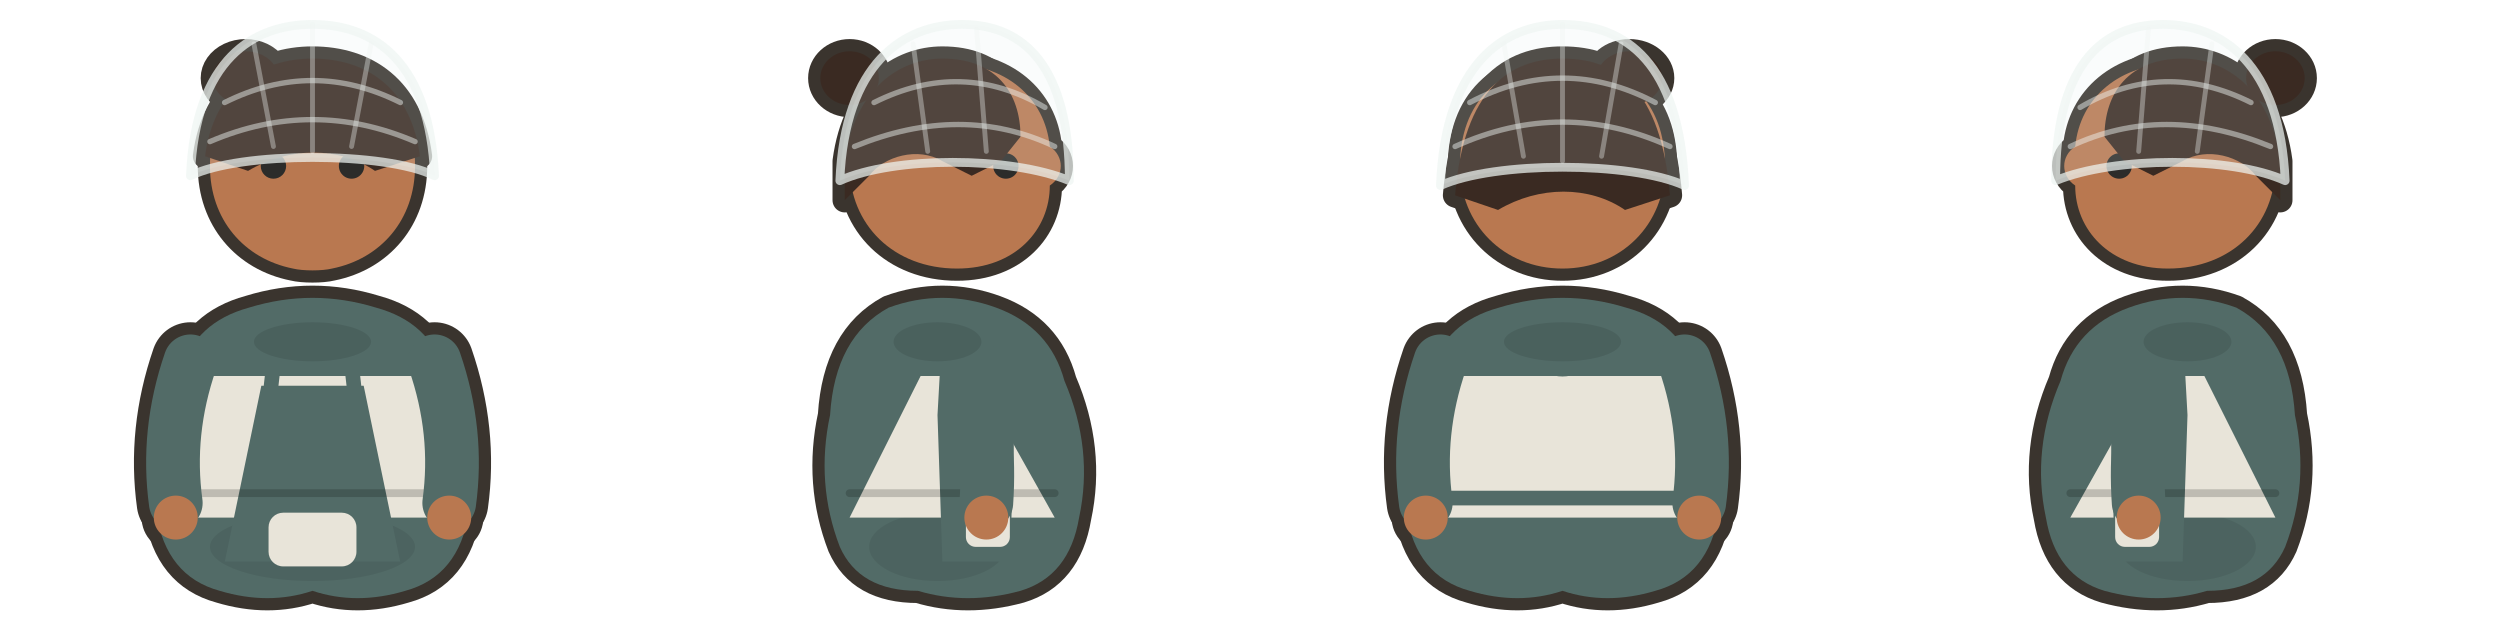
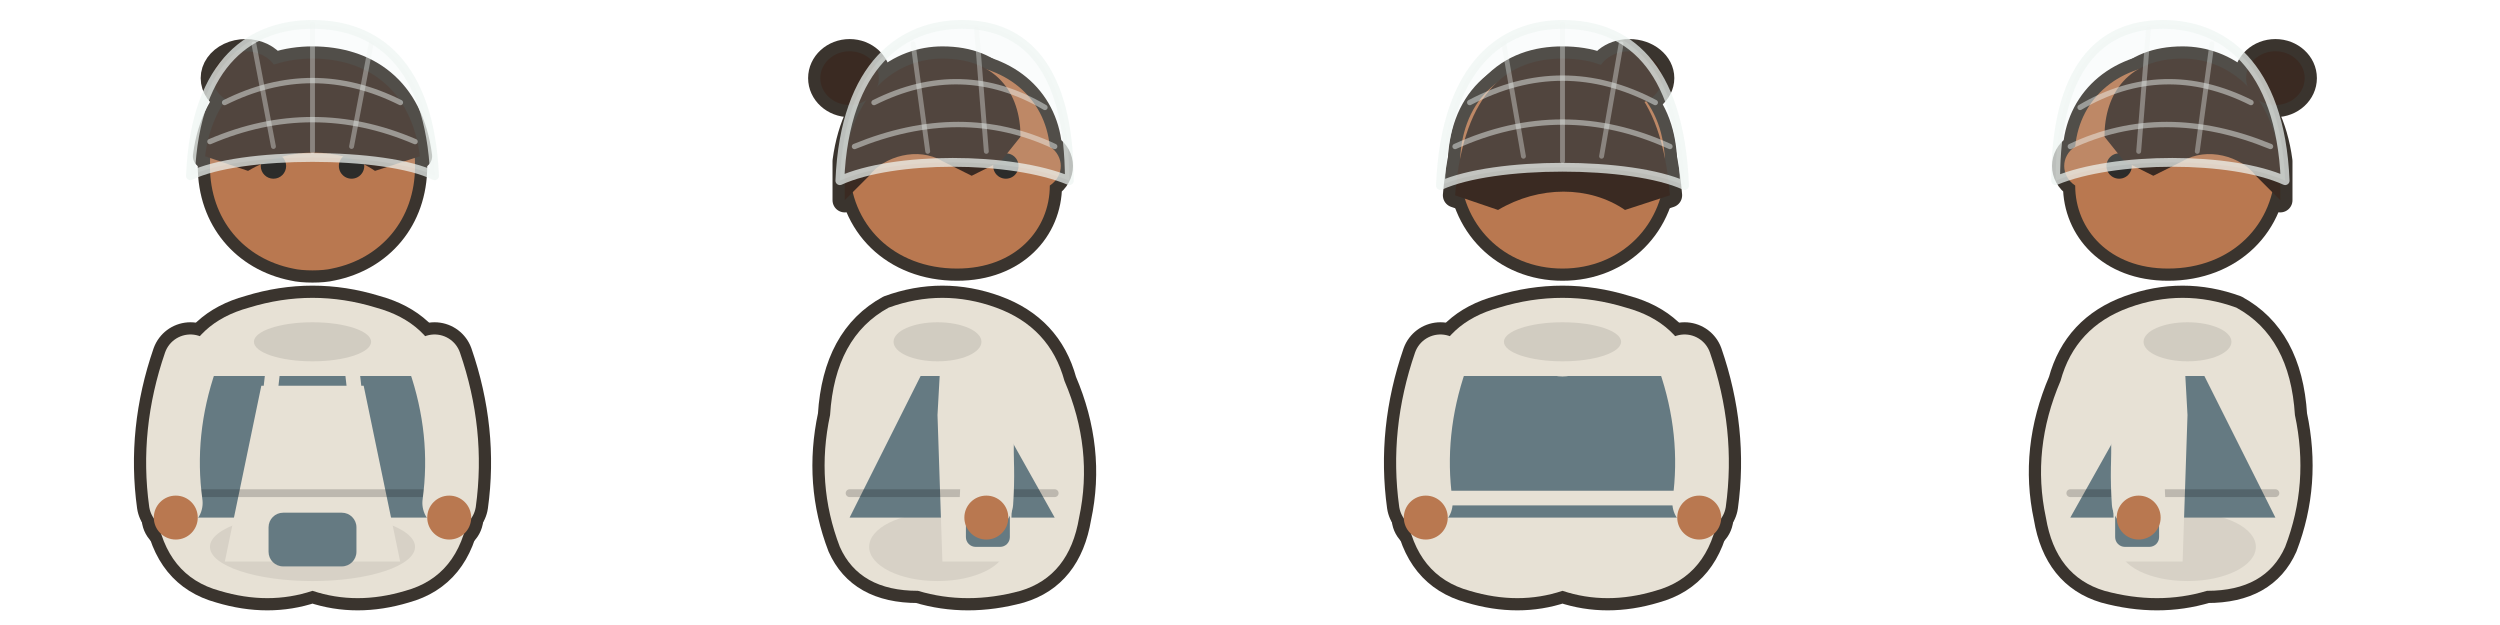
<svg xmlns="http://www.w3.org/2000/svg" viewBox="0 0 512 128" width="512" height="128">
  <g transform="translate(0 0)">
    <path d="M 48 113 a 16 4.5 0 1 0 32 0 a 16 4.5 0 1 0 -32 0 Z" fill="#000000" opacity="0.12" />
    <g transform="translate(0 5)">
      <g transform="translate(64 0) scale(1 1) translate(-64 0)">
        <g transform="translate(64 87)">
          <path d="M -13 -29 Q 0 -33 13 -29 Q 24 -26 27 -16 Q 35 -3 32 13 Q 30 26 19 29 Q 9 32 0 29 Q -9 32 -19 29 Q -30 26 -32 13 Q -35 -3 -27 -16 Q -24 -26 -13 -29 Z" fill="#3A342E" stroke="#3A342E" stroke-width="5" stroke-linejoin="round" stroke-linecap="round" />
        </g>
        <g transform="translate(64 87)">
          <path d="M -25 -18 Q -30 -3.5 -28 11" fill="none" stroke="#3A342E" stroke-width="16" stroke-linejoin="round" stroke-linecap="round" />
          <path d="M -32.5 14 a 4.5 4.5 0 1 0 9 0 a 4.5 4.5 0 1 0 -9 0 Z" fill="#3A342E" stroke="#3A342E" stroke-width="5" stroke-linejoin="round" stroke-linecap="round" />
          <path d="M 25 -18 Q 30 -3.5 28 11" fill="none" stroke="#3A342E" stroke-width="16" stroke-linejoin="round" stroke-linecap="round" />
          <path d="M 23.5 14 a 4.5 4.5 0 1 0 9 0 a 4.5 4.5 0 1 0 -9 0 Z" fill="#3A342E" stroke="#3A342E" stroke-width="5" stroke-linejoin="round" stroke-linecap="round" />
        </g>
      </g>
      <g transform="translate(64 58) scale(1) translate(-64 -58)">
        <g transform="translate(64 29)">
          <path d="M0-21C13-21 21-13 21 0 21 11 14 19 4 21 2 21.5-2 21.5-4 21-14 19-21 11-21 0-21-13-13-21 0-21Z" fill="#3A342E" stroke="#3A342E" stroke-width="5" stroke-linejoin="round" stroke-linecap="round" />
        </g>
        <g transform="translate(64 29)">
          <path d="M-22-2C-20.2-16-10.6-22 0-22 11-22 20.2-16 22-2L12.8 1C5.5-4-4.8-4-13.2 1Z" fill="#3A342E" stroke="#3A342E" stroke-width="5" stroke-linejoin="round" stroke-linecap="round" />
          <path d="M-20.4-18C-20.4-16.035-19.123-14.219-17.05-13.237-14.977-12.254-12.423-12.254-10.35-13.237-8.277-14.219-7-16.035-7-18-7-19.965-8.277-21.781-10.35-22.763-12.423-23.746-14.977-23.746-17.05-22.763-19.123-21.781-20.4-19.965-20.4-18Z" fill="#3A342E" stroke="#3A342E" stroke-width="5" stroke-linejoin="round" stroke-linecap="round" />
        </g>
      </g>
      <g transform="translate(64 0) scale(1 1) translate(-64 0)">
        <g transform="translate(64 87)">
-           <path d="M -13 -29 Q 0 -33 13 -29 Q 24 -26 27 -16 Q 35 -3 32 13 Q 30 26 19 29 Q 9 32 0 29 Q -9 32 -19 29 Q -30 26 -32 13 Q -35 -3 -27 -16 Q -24 -26 -13 -29 Z" fill="#526B67" />
+           <path d="M -13 -29 Q 0 -33 13 -29 Q 24 -26 27 -16 Q 35 -3 32 13 Q 30 26 19 29 Q 9 32 0 29 Q -9 32 -19 29 Q -30 26 -32 13 Q -35 -3 -27 -16 Q -24 -26 -13 -29 Z" fill="#E7E1D5" />
          <path d="M -21 20 a 21 7 0 1 0 42 0 a 21 7 0 1 0 -42 0 Z" fill="#00000012" />
        </g>
        <g transform="translate(64 87)">
-           <path d="M -23.818 -15 L 23.818 -15 L 28 14 L -28 14 Z" fill="#E8E4D9" />
-           <path d="M -10.48 -13 L 10.48 -13 L 17.952 23 L -17.952 23 Z" fill="#526B67" />
-           <path d="M -7 -26 L -8.48 -13 M 7 -26 L 8.48 -13" fill="none" stroke="#526B67" stroke-width="3" stroke-linecap="round" stroke-linejoin="round" />
-           <path d="M -6 13 h 12 a 3 3 0 0 1 3 3 v 5 a 3 3 0 0 1 -3 3 h -12 a 3 3 0 0 1 -3 -3 v -5 a 3 3 0 0 1 3 -3 Z" fill="#E8E4D9" />
+           <path d="M -23.818 -15 L 23.818 -15 L 28 14 L -28 14 Z" fill="#657A82" />
+           <path d="M -10.48 -13 L 10.48 -13 L 17.952 23 L -17.952 23 Z" fill="#E7E1D5" />
+           <path d="M -7 -26 L -8.48 -13 M 7 -26 L 8.48 -13" fill="none" stroke="#E7E1D5" stroke-width="3" stroke-linecap="round" stroke-linejoin="round" />
+           <path d="M -6 13 h 12 a 3 3 0 0 1 3 3 v 5 a 3 3 0 0 1 -3 3 h -12 a 3 3 0 0 1 -3 -3 v -5 a 3 3 0 0 1 3 -3 Z" fill="#657A82" />
          <path d="M -27 9 L 27 9" fill="none" stroke="#0000002E" stroke-width="1.6" stroke-linecap="round" stroke-linejoin="round" />
        </g>
        <g transform="translate(64 87)">
-           <path d="M -25 -18 Q -30 -3.5 -28 11" fill="none" stroke="#526B67" stroke-width="11" stroke-linecap="round" stroke-linejoin="round" />
+           <path d="M -25 -18 Q -30 -3.5 -28 11" fill="none" stroke="#E7E1D5" stroke-width="11" stroke-linecap="round" stroke-linejoin="round" />
          <path d="M -32.5 14 a 4.5 4.5 0 1 0 9 0 a 4.5 4.5 0 1 0 -9 0 Z" fill="#B97850" />
-           <path d="M 25 -18 Q 30 -3.5 28 11" fill="none" stroke="#526B67" stroke-width="11" stroke-linecap="round" stroke-linejoin="round" />
+           <path d="M 25 -18 Q 30 -3.5 28 11" fill="none" stroke="#E7E1D5" stroke-width="11" stroke-linecap="round" stroke-linejoin="round" />
          <path d="M 23.5 14 a 4.5 4.5 0 1 0 9 0 a 4.5 4.5 0 1 0 -9 0 Z" fill="#B97850" />
        </g>
        <g transform="translate(64 87)">
          <path d="M -12 -22 a 12 4 0 1 0 24 0 a 12 4 0 1 0 -24 0 Z" fill="#00000018" />
        </g>
      </g>
      <g transform="translate(64 58) scale(1) translate(-64 -58)">
        <g transform="translate(64 29)">
          <path d="M0-21C13-21 21-13 21 0 21 11 14 19 4 21 2 21.5-2 21.5-4 21-14 19-21 11-21 0-21-13-13-21 0-21Z" fill="#B97850" />
          <path d="M-10.6 0C-10.6 1.436-9.436 2.6-8 2.6-6.564 2.6-5.4 1.436-5.4 0-5.4-1.436-6.564-2.6-8-2.6-9.436-2.6-10.6-1.436-10.6 0Z" fill="#2C2C2A" />
          <path d="M5.4 0C5.4 0.929 5.896 1.787 6.7 2.252 7.504 2.716 8.496 2.716 9.3 2.252 10.104 1.787 10.6 0.929 10.6 0 10.6-0.929 10.104-1.787 9.3-2.252 8.496-2.716 7.504-2.716 6.7-2.252 5.896-1.787 5.4-0.929 5.4 0Z" fill="#2C2C2A" />
        </g>
        <g transform="translate(64 29)">
          <path d="M-22-2C-20.2-16-10.6-22 0-22 11-22 20.2-16 22-2L12.8 1C5.5-4-4.8-4-13.2 1Z" fill="#3A2A22" />
          <path d="M-20.4-18C-20.4-16.035-19.123-14.219-17.05-13.237-14.977-12.254-12.423-12.254-10.35-13.237-8.277-14.219-7-16.035-7-18-7-19.965-8.277-21.781-10.35-22.763-12.423-23.746-14.977-23.746-17.05-22.763-19.123-21.781-20.4-19.965-20.4-18Z" fill="#3A2A22" />
        </g>
        <g transform="translate(64 29)">
          <path d="M -25 2 C -24 -22 -12 -29 0 -29 C 13 -29 24 -21 25 2 C 15 -3 -15 -3 -25 2 Z" fill="#DDEBEA24" stroke="#EEF5F2B8" stroke-width="1.8" stroke-linecap="round" stroke-linejoin="round" />
          <path d="M -18 -13 Q 0 -22 18 -13 M -21 -5 Q 0 -14 21 -5" fill="none" stroke="#EEF5F278" stroke-width="1.1" stroke-linecap="round" stroke-linejoin="round" />
          <path d="M -12 -25 L -8 -4 M 0 -29 L 0 -3 M 12 -25 L 8 -4" fill="none" stroke="#EEF5F25C" stroke-width="1" stroke-linecap="round" stroke-linejoin="round" />
        </g>
      </g>
    </g>
  </g>
  <g transform="translate(128 0)">
    <path d="M 48 113 a 16 4.5 0 1 0 32 0 a 16 4.5 0 1 0 -32 0 Z" fill="#000000" opacity="0.12" />
    <g transform="translate(0 5)">
      <g transform="translate(64 0) scale(1 1) translate(-64 0)">
        <g transform="translate(64 87)">
          <path d="M -10 -29 Q 1 -33 12 -29 Q 23 -25 26 -14 Q 32 0 29 14 Q 27 26 17 29 Q 6 32 -4 29 Q -16 29 -20 20 Q -25 7 -22 -7 Q -21 -23 -10 -29 Z" fill="#3A342E" stroke="#3A342E" stroke-width="5" stroke-linejoin="round" stroke-linecap="round" />
        </g>
        <g transform="translate(64 87)">
          <path d="M 7 -18 Q 11 -3.5 10 11" fill="none" stroke="#3A342E" stroke-width="16" stroke-linejoin="round" stroke-linecap="round" />
          <path d="M 5.5 14 a 4.5 4.5 0 1 0 9 0 a 4.5 4.5 0 1 0 -9 0 Z" fill="#3A342E" stroke="#3A342E" stroke-width="5" stroke-linejoin="round" stroke-linecap="round" />
        </g>
      </g>
      <g transform="translate(64 58) scale(1) translate(-64 -58)">
        <g transform="translate(67 29)">
          <path d="M-1-21C11-21 19-14 20-4 23-2 23 2 20 4 20 13 13 21 1 21-12 21-21 12-21 0-21-12-13-21-1-21Z" fill="#3A342E" stroke="#3A342E" stroke-width="5" stroke-linejoin="round" stroke-linecap="round" />
        </g>
        <g transform="translate(67 29)">
          <path d="M-22-1C-20-16-10.6-22-2-22 9-22 14-15 14-6L10-1 4 2-2-1C-7-4-14-2-17 2L-22 7Z" fill="#3A342E" stroke="#3A342E" stroke-width="5" stroke-linejoin="round" stroke-linecap="round" />
          <path d="M-27-18C-27-14.962-24.314-12.5-21-12.5-17.686-12.5-15-14.962-15-18-15-21.038-17.686-23.5-21-23.5-24.314-23.5-27-21.038-27-18Z" fill="#3A342E" stroke="#3A342E" stroke-width="5" stroke-linejoin="round" stroke-linecap="round" />
        </g>
      </g>
      <g transform="translate(64 0) scale(1 1) translate(-64 0)">
        <g transform="translate(64 87)">
-           <path d="M -10 -29 Q 1 -33 12 -29 Q 23 -25 26 -14 Q 32 0 29 14 Q 27 26 17 29 Q 6 32 -4 29 Q -16 29 -20 20 Q -25 7 -22 -7 Q -21 -23 -10 -29 Z" fill="#526B67" />
+           <path d="M -10 -29 Q 1 -33 12 -29 Q 23 -25 26 -14 Q 32 0 29 14 Q 27 26 17 29 Q 6 32 -4 29 Q -16 29 -20 20 Q -25 7 -22 -7 Q -21 -23 -10 -29 Z" fill="#E7E1D5" />
          <path d="M -14 20 a 14 7 0 1 0 28 0 a 14 7 0 1 0 -28 0 Z" fill="#00000012" />
        </g>
        <g transform="translate(64 87)">
-           <path d="M -3.455 -15 L 7.727 -15 L 24 14 L -18 14 Z" fill="#E8E4D9" />
-           <path d="M 1 -25 L 15.818 -7 L 14.857 23 L 1 23 L 0 -7 Z" fill="#526B67" />
-           <path d="M 1 -26 L 14.818 -7" fill="none" stroke="#526B67" stroke-width="3" stroke-linecap="round" stroke-linejoin="round" />
-           <path d="M 7.818 11 h 5 a 2 2 0 0 1 2 2 v 5 a 2 2 0 0 1 -2 2 h -5 a 2 2 0 0 1 -2 -2 v -5 a 2 2 0 0 1 2 -2 Z" fill="#E8E4D9" />
+           <path d="M -3.455 -15 L 7.727 -15 L 24 14 L -18 14 Z" fill="#657A82" />
+           <path d="M 1 -25 L 15.818 -7 L 14.857 23 L 1 23 L 0 -7 Z" fill="#E7E1D5" />
+           <path d="M 1 -26 L 14.818 -7" fill="none" stroke="#E7E1D5" stroke-width="3" stroke-linecap="round" stroke-linejoin="round" />
+           <path d="M 7.818 11 h 5 a 2 2 0 0 1 2 2 v 5 a 2 2 0 0 1 -2 2 h -5 a 2 2 0 0 1 -2 -2 v -5 a 2 2 0 0 1 2 -2 Z" fill="#657A82" />
          <path d="M -18 9 L 24 9" fill="none" stroke="#0000002E" stroke-width="1.6" stroke-linecap="round" stroke-linejoin="round" />
        </g>
        <g transform="translate(64 87)">
-           <path d="M 7 -18 Q 11 -3.5 10 11" fill="none" stroke="#526B67" stroke-width="11" stroke-linecap="round" stroke-linejoin="round" />
+           <path d="M 7 -18 Q 11 -3.5 10 11" fill="none" stroke="#E7E1D5" stroke-width="11" stroke-linecap="round" stroke-linejoin="round" />
          <path d="M 5.5 14 a 4.5 4.5 0 1 0 9 0 a 4.5 4.5 0 1 0 -9 0 Z" fill="#B97850" />
        </g>
        <g transform="translate(64 87)">
          <path d="M -9 -22 a 9 4 0 1 0 18 0 a 9 4 0 1 0 -18 0 Z" fill="#00000018" />
        </g>
      </g>
      <g transform="translate(64 58) scale(1) translate(-64 -58)">
        <g transform="translate(67 29)">
          <path d="M-1-21C11-21 19-14 20-4 23-2 23 2 20 4 20 13 13 21 1 21-12 21-21 12-21 0-21-12-13-21-1-21Z" fill="#B97850" />
          <path d="M8.4 0C8.4 0.929 8.896 1.787 9.7 2.252 10.504 2.716 11.496 2.716 12.3 2.252 13.104 1.787 13.6 0.929 13.6 0 13.6-0.929 13.104-1.787 12.3-2.252 11.496-2.716 10.504-2.716 9.7-2.252 8.896-1.787 8.4-0.929 8.4 0Z" fill="#2C2C2A" />
        </g>
        <g transform="translate(67 29)">
          <path d="M-22-1C-20-16-10.6-22-2-22 9-22 14-15 14-6L10-1 4 2-2-1C-7-4-14-2-17 2L-22 7Z" fill="#3A2A22" />
          <path d="M-27-18C-27-14.962-24.314-12.5-21-12.5-17.686-12.5-15-14.962-15-18-15-21.038-17.686-23.5-21-23.5-24.314-23.5-27-21.038-27-18Z" fill="#3A2A22" />
        </g>
        <g transform="translate(67 29)">
          <path d="M -23 3 C -22 -21 -10 -29 2 -29 C 15 -29 24 -20 24 3 C 12 -2 -12 -2 -23 3 Z" fill="#DDEBEA24" stroke="#EEF5F2B8" stroke-width="1.8" stroke-linecap="round" stroke-linejoin="round" />
          <path d="M -16 -13 Q 2 -22 19 -12 M -20 -4 Q 2 -13 21 -4" fill="none" stroke="#EEF5F278" stroke-width="1.1" stroke-linecap="round" stroke-linejoin="round" />
          <path d="M -8 -25 L -5 -3 M 5 -28 L 7 -3" fill="none" stroke="#EEF5F25C" stroke-width="1" stroke-linecap="round" stroke-linejoin="round" />
        </g>
      </g>
    </g>
  </g>
  <g transform="translate(256 0)">
    <path d="M 48 113 a 16 4.5 0 1 0 32 0 a 16 4.5 0 1 0 -32 0 Z" fill="#000000" opacity="0.12" />
    <g transform="translate(0 5)">
      <g transform="translate(64 0) scale(1 1) translate(-64 0)">
        <g transform="translate(64 87)">
          <path d="M -13 -29 Q 0 -33 13 -29 Q 24 -26 27 -16 Q 35 -3 32 13 Q 30 26 19 29 Q 9 32 0 29 Q -9 32 -19 29 Q -30 26 -32 13 Q -35 -3 -27 -16 Q -24 -26 -13 -29 Z" fill="#3A342E" stroke="#3A342E" stroke-width="5" stroke-linejoin="round" stroke-linecap="round" />
        </g>
        <g transform="translate(64 87)">
          <path d="M -25 -18 Q -30 -3.5 -28 11" fill="none" stroke="#3A342E" stroke-width="16" stroke-linejoin="round" stroke-linecap="round" />
          <path d="M -32.5 14 a 4.5 4.5 0 1 0 9 0 a 4.5 4.5 0 1 0 -9 0 Z" fill="#3A342E" stroke="#3A342E" stroke-width="5" stroke-linejoin="round" stroke-linecap="round" />
          <path d="M 25 -18 Q 30 -3.5 28 11" fill="none" stroke="#3A342E" stroke-width="16" stroke-linejoin="round" stroke-linecap="round" />
          <path d="M 23.5 14 a 4.5 4.5 0 1 0 9 0 a 4.5 4.5 0 1 0 -9 0 Z" fill="#3A342E" stroke="#3A342E" stroke-width="5" stroke-linejoin="round" stroke-linecap="round" />
        </g>
      </g>
      <g transform="translate(64 58) scale(1) translate(-64 -58)">
        <g transform="translate(64 29)">
          <path d="M0-21C13-21 21-13 21 0 21 12 12 21 0 21-12 21-21 12-21 0-21-13-13-21 0-21Z" fill="#3A342E" stroke="#3A342E" stroke-width="5" stroke-linejoin="round" stroke-linecap="round" />
        </g>
        <g transform="translate(64 29)">
          <path d="M-22 6C-20.2-16-10.6-22 0-22 11-22 20.2-16 22 6L12.8 9C5.5 4-4.8 4-13.2 9Z" fill="#3A342E" stroke="#3A342E" stroke-width="5" stroke-linejoin="round" stroke-linecap="round" />
          <path d="M7-18C7-14.962 10-12.5 13.7-12.5 17.4-12.5 20.4-14.962 20.4-18 20.4-21.038 17.4-23.5 13.7-23.5 10-23.5 7-21.038 7-18Z" fill="#3A342E" stroke="#3A342E" stroke-width="5" stroke-linejoin="round" stroke-linecap="round" />
        </g>
      </g>
      <g transform="translate(64 0) scale(1 1) translate(-64 0)">
        <g transform="translate(64 87)">
-           <path d="M -13 -29 Q 0 -33 13 -29 Q 24 -26 27 -16 Q 35 -3 32 13 Q 30 26 19 29 Q 9 32 0 29 Q -9 32 -19 29 Q -30 26 -32 13 Q -35 -3 -27 -16 Q -24 -26 -13 -29 Z" fill="#526B67" />
-         </g>
-         <g transform="translate(64 87)">
-           <path d="M -23.818 -15 L 23.818 -15 L 28 14 L -28 14 Z" fill="#E8E4D9" />
-           <path d="M -10.48 -25 Q 0 -8 10.48 -25" fill="none" stroke="#526B67" stroke-width="3.2" stroke-linecap="round" stroke-linejoin="round" />
-           <path d="M -26 10 L 26 10" fill="none" stroke="#526B67" stroke-width="3" stroke-linecap="round" stroke-linejoin="round" />
-         </g>
-         <g transform="translate(64 87)">
-           <path d="M -25 -18 Q -30 -3.5 -28 11" fill="none" stroke="#526B67" stroke-width="11" stroke-linecap="round" stroke-linejoin="round" />
+           <path d="M -13 -29 Q 0 -33 13 -29 Q 24 -26 27 -16 Q 35 -3 32 13 Q 30 26 19 29 Q 9 32 0 29 Q -9 32 -19 29 Q -30 26 -32 13 Q -35 -3 -27 -16 Q -24 -26 -13 -29 Z" fill="#E7E1D5" />
+         </g>
+         <g transform="translate(64 87)">
+           <path d="M -23.818 -15 L 23.818 -15 L 28 14 L -28 14 Z" fill="#657A82" />
+           <path d="M -10.48 -25 Q 0 -8 10.48 -25" fill="none" stroke="#E7E1D5" stroke-width="3.2" stroke-linecap="round" stroke-linejoin="round" />
+           <path d="M -26 10 L 26 10" fill="none" stroke="#E7E1D5" stroke-width="3" stroke-linecap="round" stroke-linejoin="round" />
+         </g>
+         <g transform="translate(64 87)">
+           <path d="M -25 -18 Q -30 -3.5 -28 11" fill="none" stroke="#E7E1D5" stroke-width="11" stroke-linecap="round" stroke-linejoin="round" />
          <path d="M -32.5 14 a 4.5 4.5 0 1 0 9 0 a 4.5 4.5 0 1 0 -9 0 Z" fill="#B97850" />
-           <path d="M 25 -18 Q 30 -3.5 28 11" fill="none" stroke="#526B67" stroke-width="11" stroke-linecap="round" stroke-linejoin="round" />
+           <path d="M 25 -18 Q 30 -3.5 28 11" fill="none" stroke="#E7E1D5" stroke-width="11" stroke-linecap="round" stroke-linejoin="round" />
          <path d="M 23.5 14 a 4.5 4.5 0 1 0 9 0 a 4.5 4.5 0 1 0 -9 0 Z" fill="#B97850" />
        </g>
        <g transform="translate(64 87)">
          <path d="M -12 -22 a 12 4 0 1 0 24 0 a 12 4 0 1 0 -24 0 Z" fill="#00000018" />
        </g>
      </g>
      <g transform="translate(64 58) scale(1) translate(-64 -58)">
        <g transform="translate(64 29)">
          <path d="M0-21C13-21 21-13 21 0 21 12 12 21 0 21-12 21-21 12-21 0-21-13-13-21 0-21Z" fill="#B97850" />
        </g>
        <g transform="translate(64 29)">
          <path d="M-22 6C-20.2-16-10.6-22 0-22 11-22 20.2-16 22 6L12.8 9C5.5 4-4.8 4-13.2 9Z" fill="#3A2A22" />
          <path d="M7-18C7-14.962 10-12.5 13.7-12.5 17.4-12.5 20.4-14.962 20.4-18 20.4-21.038 17.4-23.5 13.7-23.5 10-23.5 7-21.038 7-18Z" fill="#3A2A22" />
        </g>
        <g transform="translate(64 29)">
          <path d="M -25 4 C -24 -21 -12 -29 0 -29 C 13 -29 24 -21 25 4 C 14 -1 -14 -1 -25 4 Z" fill="#DDEBEA24" stroke="#EEF5F2B8" stroke-width="1.8" stroke-linecap="round" stroke-linejoin="round" />
          <path d="M -19 -13 Q 0 -23 19 -13 M -22 -4 Q 0 -14 22 -4" fill="none" stroke="#EEF5F278" stroke-width="1.1" stroke-linecap="round" stroke-linejoin="round" />
          <path d="M -12 -25 L -8 -2 M 0 -29 L 0 -1 M 12 -25 L 8 -2" fill="none" stroke="#EEF5F25C" stroke-width="1" stroke-linecap="round" stroke-linejoin="round" />
        </g>
      </g>
    </g>
  </g>
  <g transform="translate(384 0)">
    <path d="M 48 113 a 16 4.5 0 1 0 32 0 a 16 4.5 0 1 0 -32 0 Z" fill="#000000" opacity="0.12" />
    <g transform="translate(0 5)">
      <g transform="translate(128 0) scale(-1 1)">
        <g transform="translate(64 0) scale(1 1) translate(-64 0)">
          <g transform="translate(64 87)">
            <path d="M -10 -29 Q 1 -33 12 -29 Q 23 -25 26 -14 Q 32 0 29 14 Q 27 26 17 29 Q 6 32 -4 29 Q -16 29 -20 20 Q -25 7 -22 -7 Q -21 -23 -10 -29 Z" fill="#3A342E" stroke="#3A342E" stroke-width="5" stroke-linejoin="round" stroke-linecap="round" />
          </g>
          <g transform="translate(64 87)">
            <path d="M 7 -18 Q 11 -3.5 10 11" fill="none" stroke="#3A342E" stroke-width="16" stroke-linejoin="round" stroke-linecap="round" />
            <path d="M 5.5 14 a 4.5 4.5 0 1 0 9 0 a 4.5 4.5 0 1 0 -9 0 Z" fill="#3A342E" stroke="#3A342E" stroke-width="5" stroke-linejoin="round" stroke-linecap="round" />
          </g>
        </g>
        <g transform="translate(64 58) scale(1) translate(-64 -58)">
          <g transform="translate(67 29)">
            <path d="M-1-21C11-21 19-14 20-4 23-2 23 2 20 4 20 13 13 21 1 21-12 21-21 12-21 0-21-12-13-21-1-21Z" fill="#3A342E" stroke="#3A342E" stroke-width="5" stroke-linejoin="round" stroke-linecap="round" />
          </g>
          <g transform="translate(67 29)">
            <path d="M-22-1C-20-16-10.6-22-2-22 9-22 14-15 14-6L10-1 4 2-2-1C-7-4-14-2-17 2L-22 7Z" fill="#3A342E" stroke="#3A342E" stroke-width="5" stroke-linejoin="round" stroke-linecap="round" />
            <path d="M-27-18C-27-14.962-24.314-12.5-21-12.5-17.686-12.5-15-14.962-15-18-15-21.038-17.686-23.5-21-23.5-24.314-23.5-27-21.038-27-18Z" fill="#3A342E" stroke="#3A342E" stroke-width="5" stroke-linejoin="round" stroke-linecap="round" />
          </g>
        </g>
        <g transform="translate(64 0) scale(1 1) translate(-64 0)">
          <g transform="translate(64 87)">
-             <path d="M -10 -29 Q 1 -33 12 -29 Q 23 -25 26 -14 Q 32 0 29 14 Q 27 26 17 29 Q 6 32 -4 29 Q -16 29 -20 20 Q -25 7 -22 -7 Q -21 -23 -10 -29 Z" fill="#526B67" />
+             <path d="M -10 -29 Q 1 -33 12 -29 Q 23 -25 26 -14 Q 32 0 29 14 Q 27 26 17 29 Q 6 32 -4 29 Q -16 29 -20 20 Q -25 7 -22 -7 Q -21 -23 -10 -29 Z" fill="#E7E1D5" />
            <path d="M -14 20 a 14 7 0 1 0 28 0 a 14 7 0 1 0 -28 0 Z" fill="#00000012" />
          </g>
          <g transform="translate(64 87)">
-             <path d="M -3.455 -15 L 7.727 -15 L 24 14 L -18 14 Z" fill="#E8E4D9" />
-             <path d="M 1 -25 L 15.818 -7 L 14.857 23 L 1 23 L 0 -7 Z" fill="#526B67" />
-             <path d="M 1 -26 L 14.818 -7" fill="none" stroke="#526B67" stroke-width="3" stroke-linecap="round" stroke-linejoin="round" />
-             <path d="M 7.818 11 h 5 a 2 2 0 0 1 2 2 v 5 a 2 2 0 0 1 -2 2 h -5 a 2 2 0 0 1 -2 -2 v -5 a 2 2 0 0 1 2 -2 Z" fill="#E8E4D9" />
+             <path d="M -3.455 -15 L 7.727 -15 L 24 14 L -18 14 Z" fill="#657A82" />
+             <path d="M 1 -25 L 15.818 -7 L 14.857 23 L 1 23 L 0 -7 Z" fill="#E7E1D5" />
+             <path d="M 1 -26 L 14.818 -7" fill="none" stroke="#E7E1D5" stroke-width="3" stroke-linecap="round" stroke-linejoin="round" />
+             <path d="M 7.818 11 h 5 a 2 2 0 0 1 2 2 v 5 a 2 2 0 0 1 -2 2 h -5 a 2 2 0 0 1 -2 -2 v -5 a 2 2 0 0 1 2 -2 Z" fill="#657A82" />
            <path d="M -18 9 L 24 9" fill="none" stroke="#0000002E" stroke-width="1.6" stroke-linecap="round" stroke-linejoin="round" />
          </g>
          <g transform="translate(64 87)">
-             <path d="M 7 -18 Q 11 -3.5 10 11" fill="none" stroke="#526B67" stroke-width="11" stroke-linecap="round" stroke-linejoin="round" />
+             <path d="M 7 -18 Q 11 -3.5 10 11" fill="none" stroke="#E7E1D5" stroke-width="11" stroke-linecap="round" stroke-linejoin="round" />
            <path d="M 5.5 14 a 4.5 4.5 0 1 0 9 0 a 4.5 4.5 0 1 0 -9 0 Z" fill="#B97850" />
          </g>
          <g transform="translate(64 87)">
            <path d="M -9 -22 a 9 4 0 1 0 18 0 a 9 4 0 1 0 -18 0 Z" fill="#00000018" />
          </g>
        </g>
        <g transform="translate(64 58) scale(1) translate(-64 -58)">
          <g transform="translate(67 29)">
            <path d="M-1-21C11-21 19-14 20-4 23-2 23 2 20 4 20 13 13 21 1 21-12 21-21 12-21 0-21-12-13-21-1-21Z" fill="#B97850" />
            <path d="M8.4 0C8.4 0.929 8.896 1.787 9.7 2.252 10.504 2.716 11.496 2.716 12.3 2.252 13.104 1.787 13.6 0.929 13.6 0 13.6-0.929 13.104-1.787 12.3-2.252 11.496-2.716 10.504-2.716 9.7-2.252 8.896-1.787 8.4-0.929 8.4 0Z" fill="#2C2C2A" />
          </g>
          <g transform="translate(67 29)">
            <path d="M-22-1C-20-16-10.6-22-2-22 9-22 14-15 14-6L10-1 4 2-2-1C-7-4-14-2-17 2L-22 7Z" fill="#3A2A22" />
            <path d="M-27-18C-27-14.962-24.314-12.5-21-12.5-17.686-12.5-15-14.962-15-18-15-21.038-17.686-23.5-21-23.5-24.314-23.5-27-21.038-27-18Z" fill="#3A2A22" />
          </g>
          <g transform="translate(67 29)">
            <path d="M -23 3 C -22 -21 -10 -29 2 -29 C 15 -29 24 -20 24 3 C 12 -2 -12 -2 -23 3 Z" fill="#DDEBEA24" stroke="#EEF5F2B8" stroke-width="1.8" stroke-linecap="round" stroke-linejoin="round" />
            <path d="M -16 -13 Q 2 -22 19 -12 M -20 -4 Q 2 -13 21 -4" fill="none" stroke="#EEF5F278" stroke-width="1.1" stroke-linecap="round" stroke-linejoin="round" />
            <path d="M -8 -25 L -5 -3 M 5 -28 L 7 -3" fill="none" stroke="#EEF5F25C" stroke-width="1" stroke-linecap="round" stroke-linejoin="round" />
          </g>
        </g>
      </g>
    </g>
  </g>
</svg>
